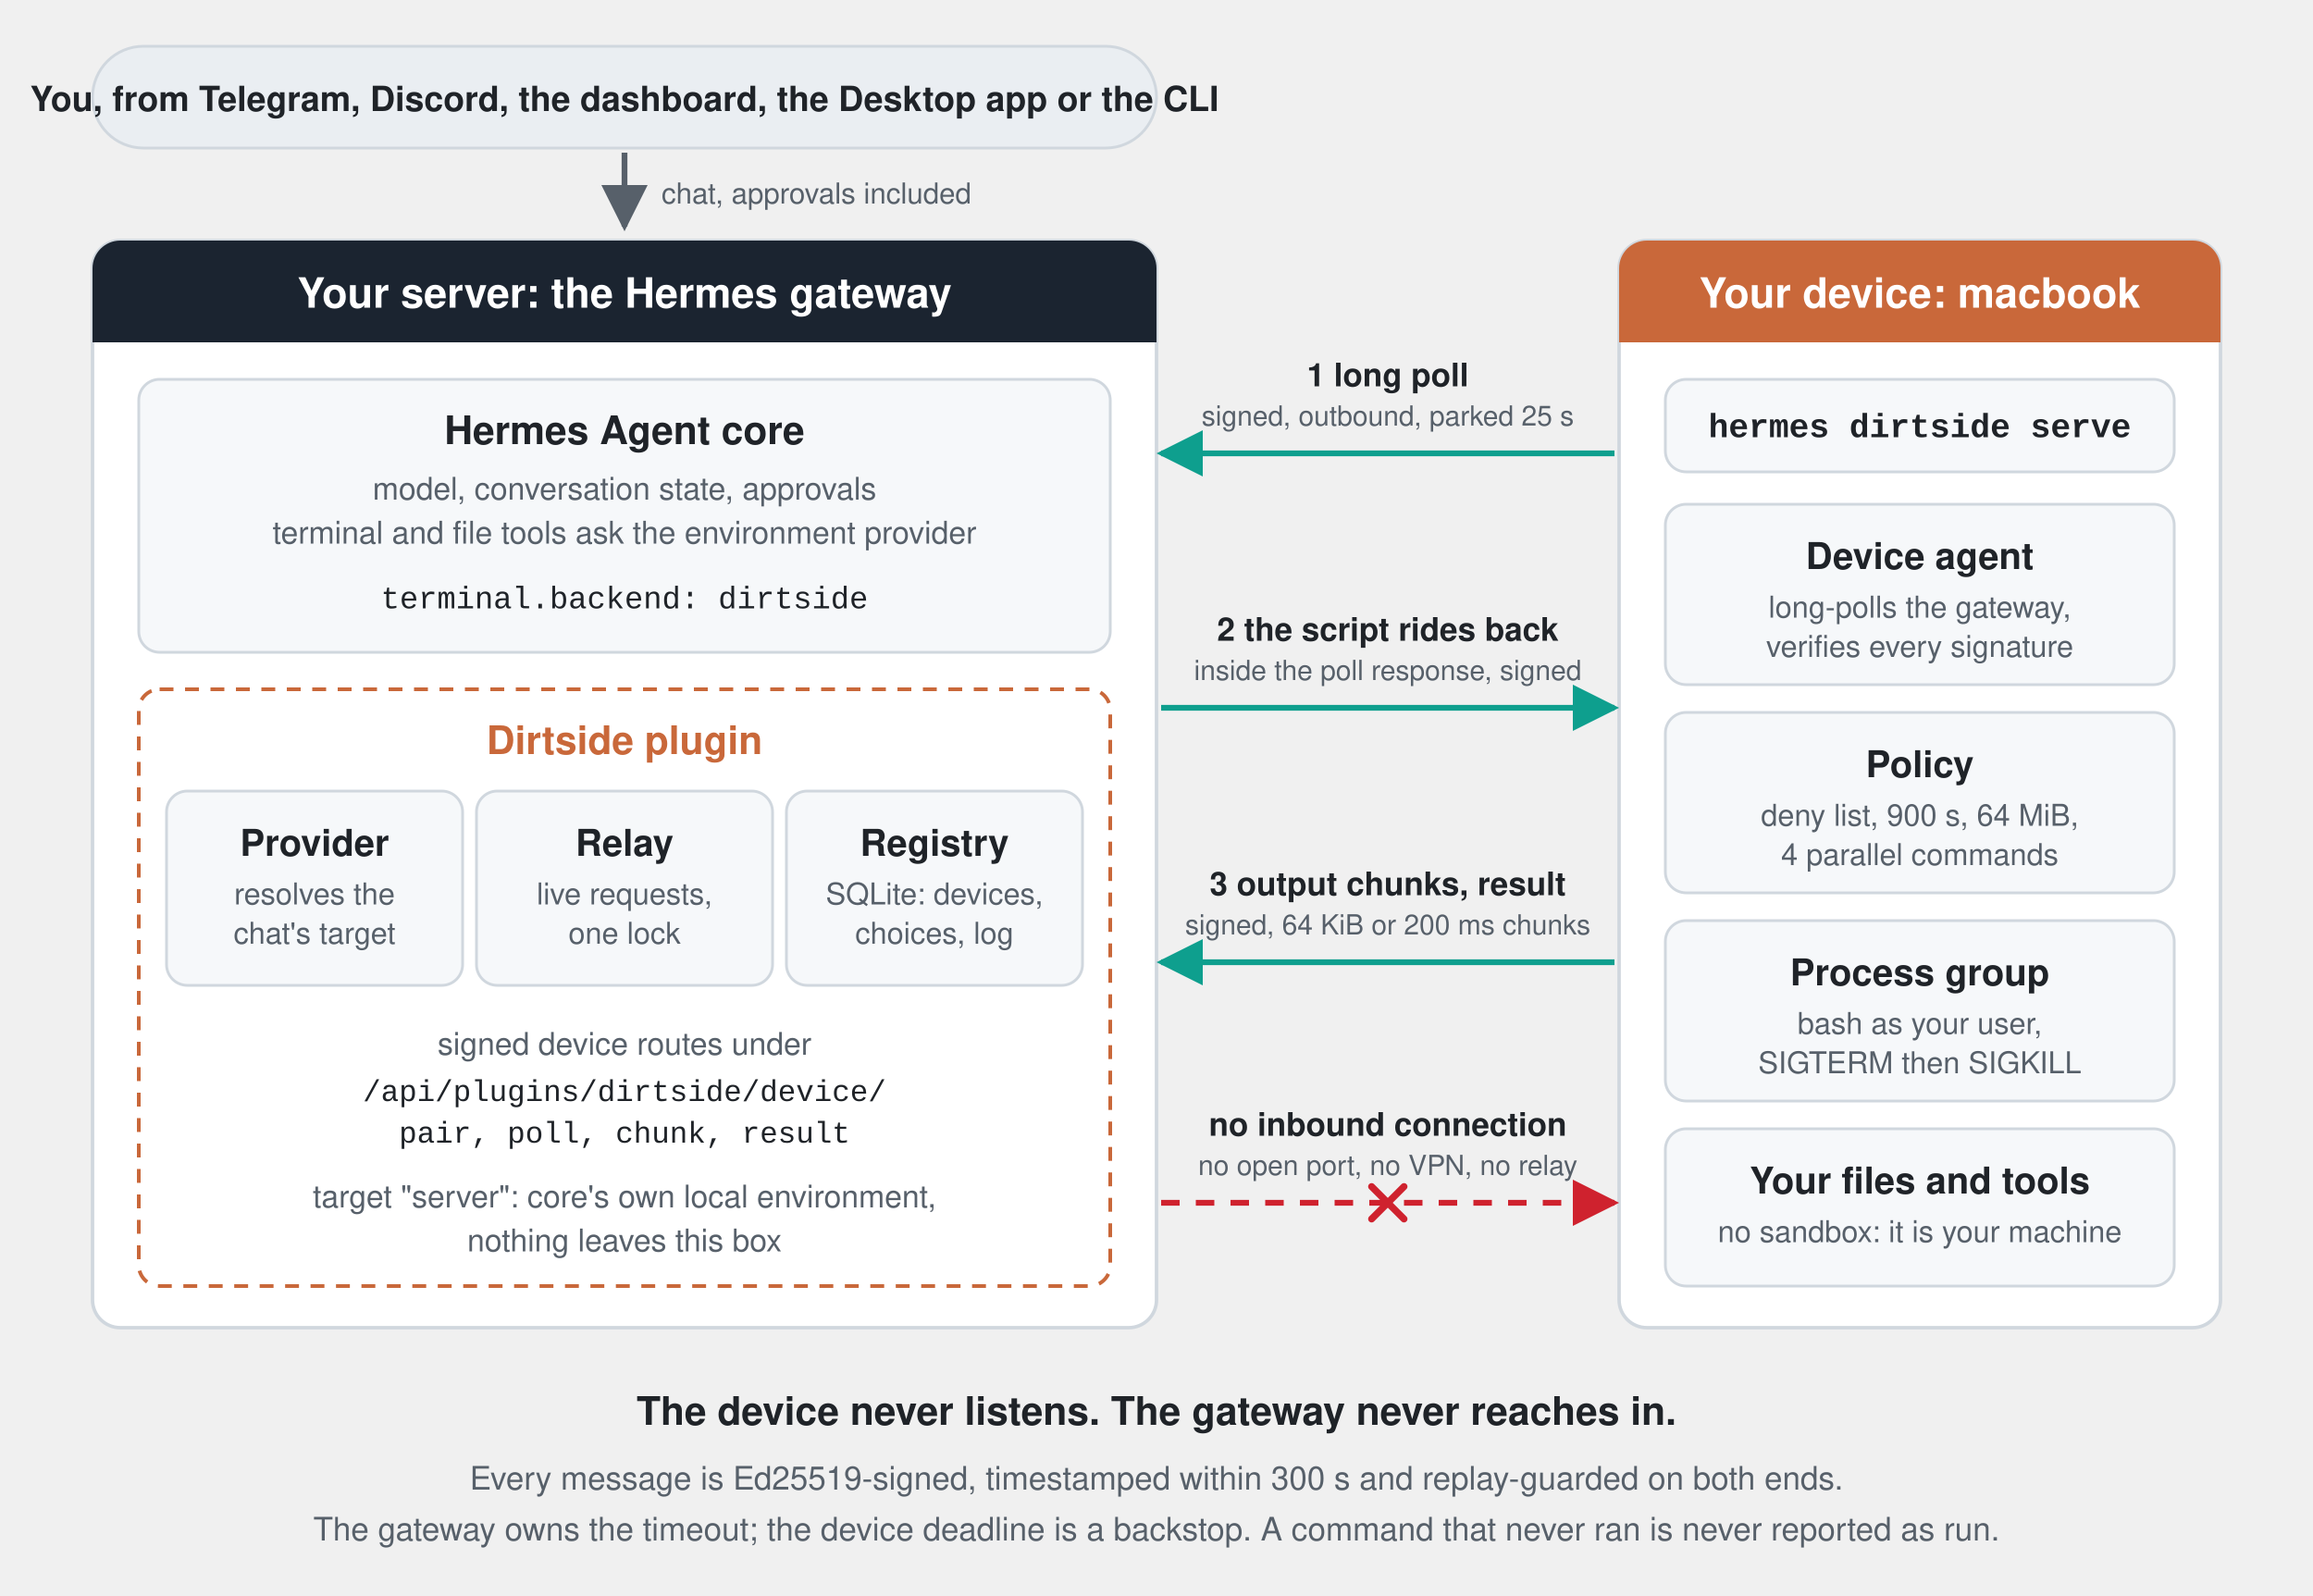
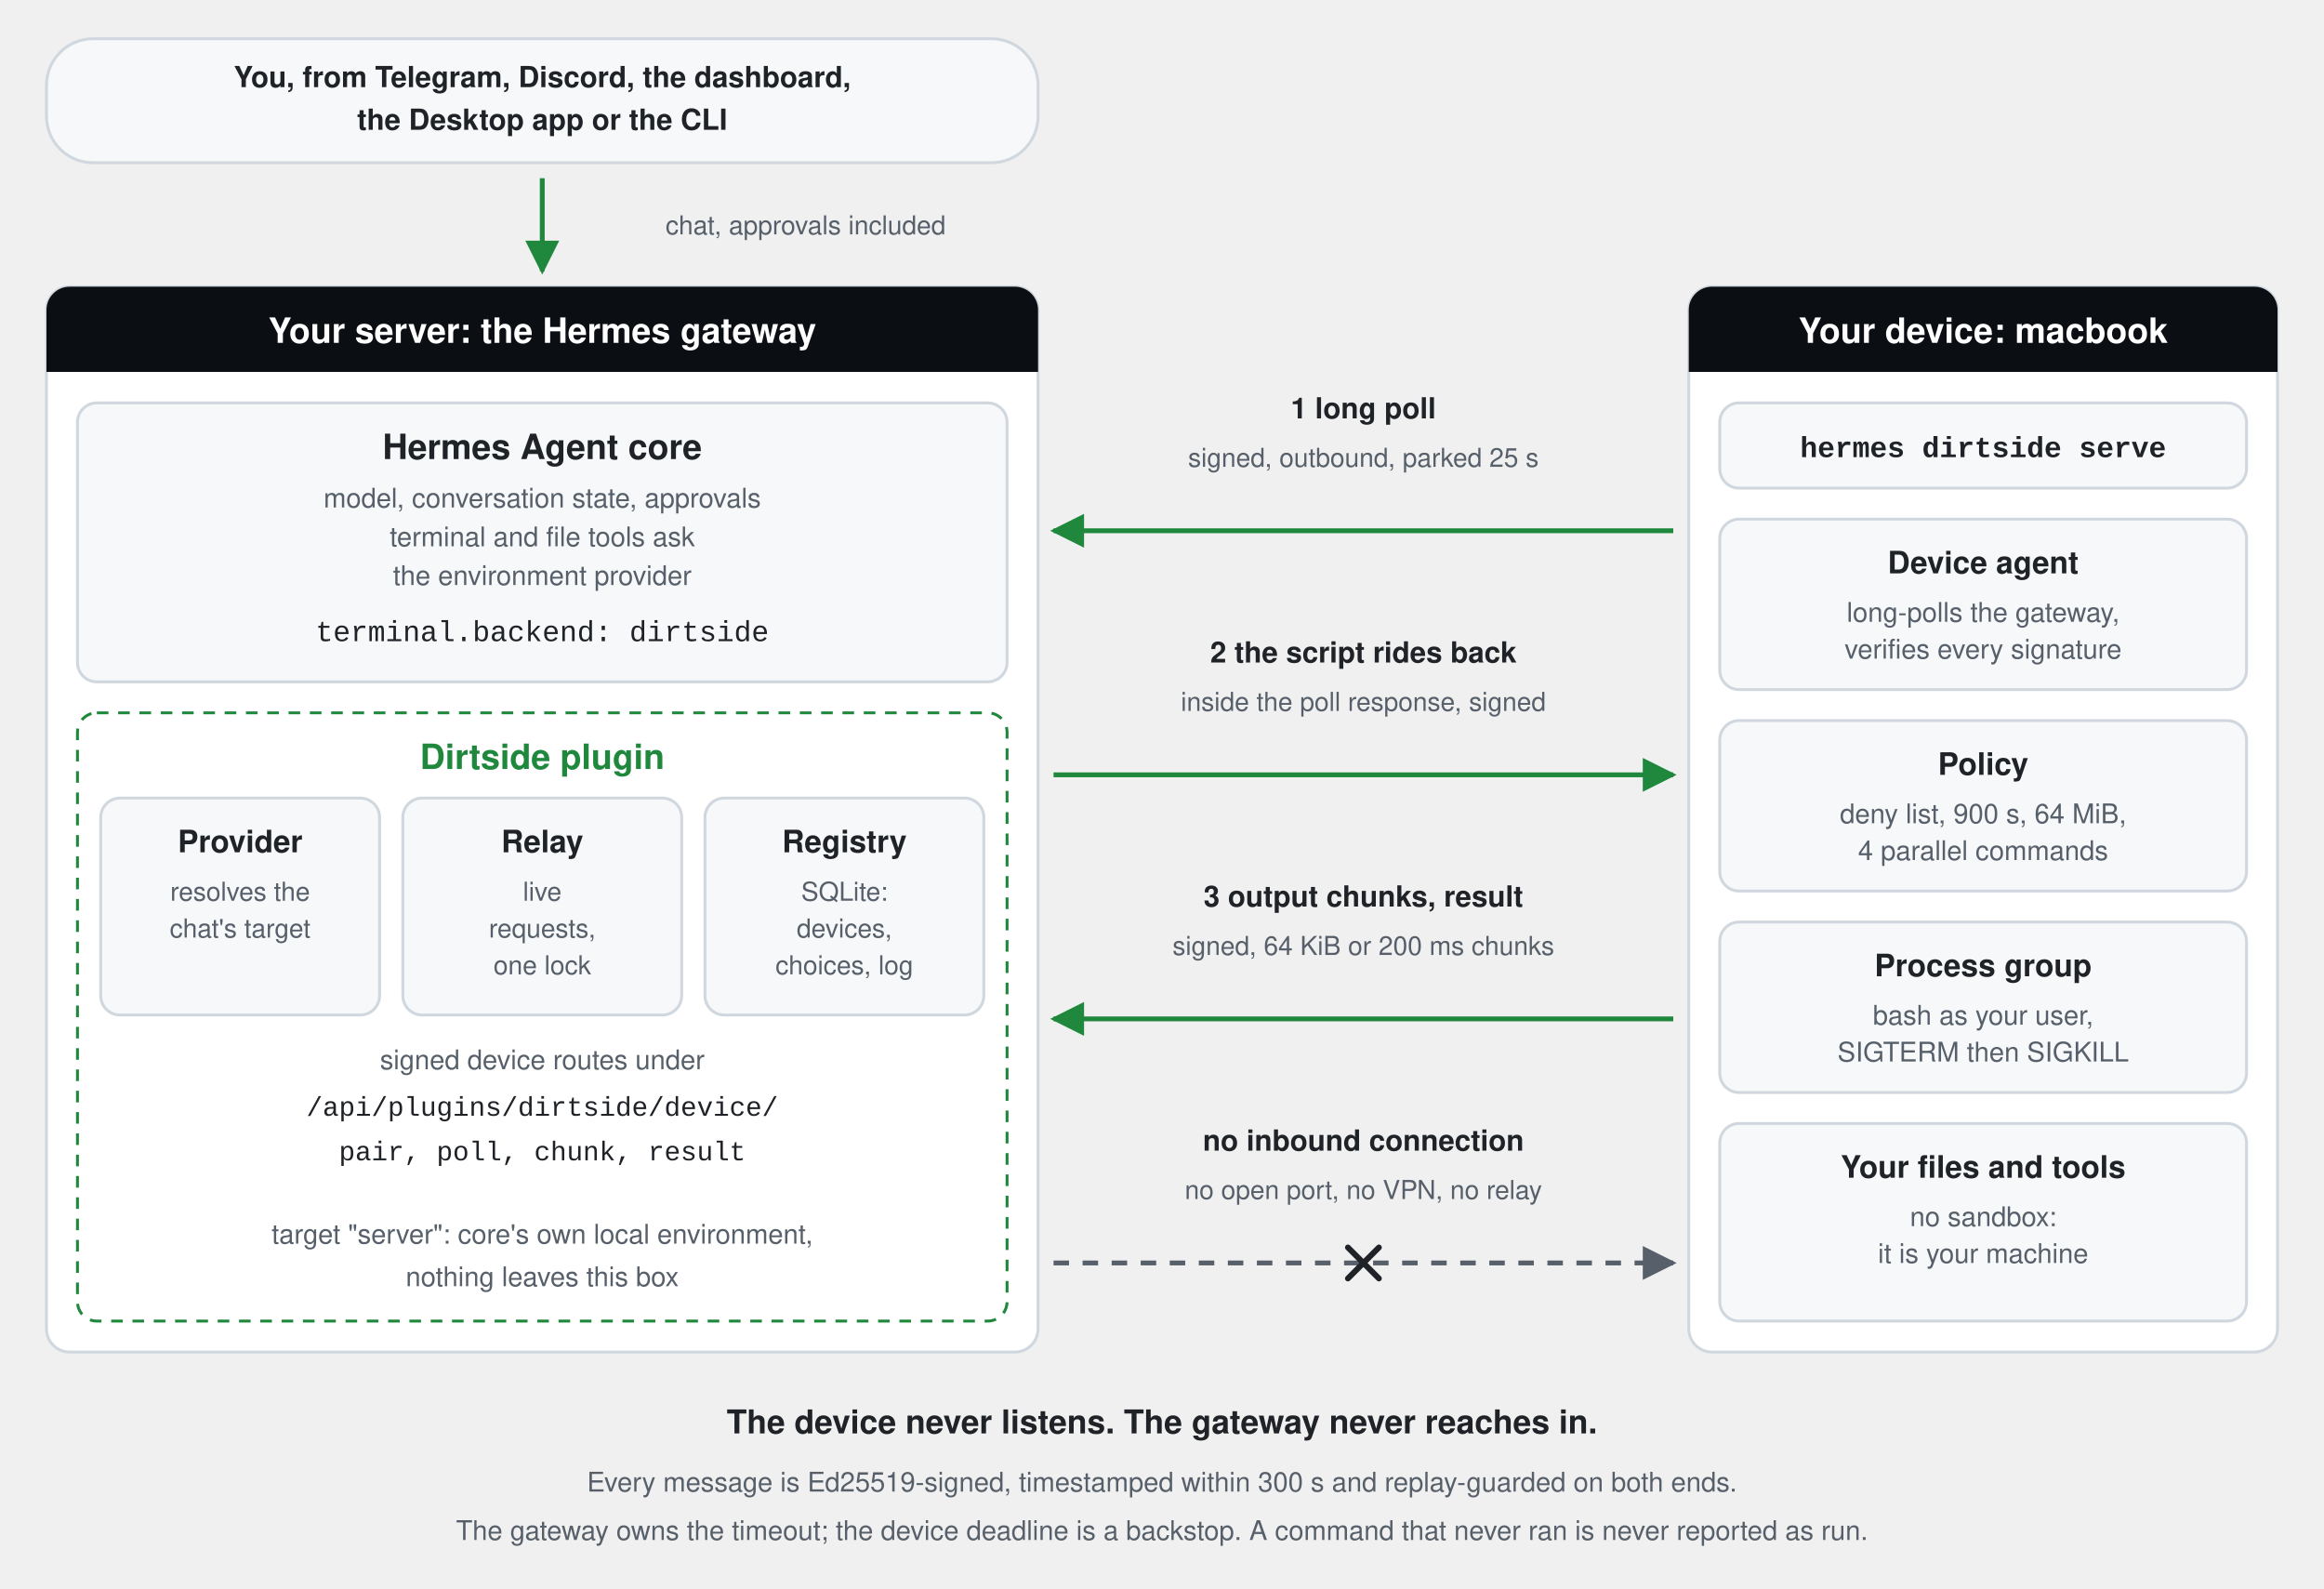
- <svg xmlns="http://www.w3.org/2000/svg" viewBox="0 0 1000 690" width="1000" height="690" role="img" aria-label="Dirtside architecture: the Hermes gateway with the Dirtside plugin, and a device agent that only dials out">
+ <svg xmlns="http://www.w3.org/2000/svg" viewBox="0 0 1200 820" width="1200" height="820" role="img" aria-label="Dirtside architecture: the Hermes gateway with the Dirtside plugin, and a device agent that only dials out">
  <defs>
-     <marker id="arrow-teal" viewBox="0 0 10 10" refX="9" refY="5" markerWidth="8" markerHeight="8" orient="auto-start-reverse">
-       <path d="M0 0 L10 5 L0 10 z" fill="#0E9F8E" />
+     <marker id="arrow-green" viewBox="0 0 10 10" refX="9" refY="5" markerWidth="7" markerHeight="7" orient="auto-start-reverse">
+       <path d="M0 0 L10 5 L0 10 z" fill="#1F883D" />
    </marker>
-     <marker id="arrow-red" viewBox="0 0 10 10" refX="9" refY="5" markerWidth="8" markerHeight="8" orient="auto-start-reverse">
-       <path d="M0 0 L10 5 L0 10 z" fill="#CF222E" />
-     </marker>
-     <marker id="arrow-text" viewBox="0 0 10 10" refX="9" refY="5" markerWidth="8" markerHeight="8" orient="auto-start-reverse">
+     <marker id="arrow-muted" viewBox="0 0 10 10" refX="9" refY="5" markerWidth="7" markerHeight="7" orient="auto-start-reverse">
      <path d="M0 0 L10 5 L0 10 z" fill="#57606A" />
    </marker>
  </defs>
-   <rect x="40" y="20" width="460" height="44" rx="22" fill="#EAEEF2" stroke="#D0D7DE" stroke-width="1.2" />
-   <text x="270" y="48" text-anchor="middle" font-family="-apple-system, BlinkMacSystemFont, 'Segoe UI', Helvetica, Arial, sans-serif" font-size="15" font-weight="600" fill="#1F2328">You, from Telegram, Discord, the dashboard, the Desktop app or the CLI</text>
-   <line x1="270" y1="66" x2="270" y2="98" stroke="#57606A" stroke-width="2.5" marker-end="url(#arrow-text)" />
-   <text x="286" y="88" font-family="-apple-system, BlinkMacSystemFont, 'Segoe UI', Helvetica, Arial, sans-serif" font-size="12.5" fill="#57606A">chat, approvals included</text>
-   <rect x="40" y="104" width="460" height="470" rx="12" fill="#FFFFFF" stroke="#D0D7DE" stroke-width="1.5" />
-   <path d="M40 116 a12 12 0 0 1 12 -12 h436 a12 12 0 0 1 12 12 v32 h-460 z" fill="#1B2430" />
-   <text x="270.0" y="133" text-anchor="middle" font-family="-apple-system, BlinkMacSystemFont, 'Segoe UI', Helvetica, Arial, sans-serif" font-size="18" font-weight="700" fill="#FFFFFF">Your server: the Hermes gateway</text>
-   <rect x="60" y="164" width="420" height="118" rx="9" fill="#F6F8FA" stroke="#D0D7DE" stroke-width="1.2" />
-   <text x="270" y="192" text-anchor="middle" font-family="-apple-system, BlinkMacSystemFont, 'Segoe UI', Helvetica, Arial, sans-serif" font-size="17" font-weight="700" fill="#1F2328">Hermes Agent core</text>
-   <text x="270" y="216" text-anchor="middle" font-family="-apple-system, BlinkMacSystemFont, 'Segoe UI', Helvetica, Arial, sans-serif" font-size="13.5" fill="#57606A">model, conversation state, approvals</text>
-   <text x="270" y="235" text-anchor="middle" font-family="-apple-system, BlinkMacSystemFont, 'Segoe UI', Helvetica, Arial, sans-serif" font-size="13.5" fill="#57606A">terminal and file tools ask the environment provider</text>
-   <text x="270" y="263" text-anchor="middle" font-family="ui-monospace, SFMono-Regular, Menlo, Consolas, 'Liberation Mono', monospace" font-size="13.5" fill="#1F2328">terminal.backend: dirtside</text>
-   <rect x="60" y="298" width="420" height="258" rx="9" fill="none" stroke="#C9683A" stroke-width="1.6" stroke-dasharray="6 5" />
-   <text x="270" y="326" text-anchor="middle" font-family="-apple-system, BlinkMacSystemFont, 'Segoe UI', Helvetica, Arial, sans-serif" font-size="17" font-weight="700" fill="#C9683A">Dirtside plugin</text>
-   <rect x="72" y="342" width="128" height="84" rx="9" fill="#F6F8FA" stroke="#D0D7DE" stroke-width="1.2" />
-   <text x="136.0" y="370" text-anchor="middle" font-family="-apple-system, BlinkMacSystemFont, 'Segoe UI', Helvetica, Arial, sans-serif" font-size="16" font-weight="700" fill="#1F2328">Provider</text>
-   <text x="136.0" y="391" text-anchor="middle" font-family="-apple-system, BlinkMacSystemFont, 'Segoe UI', Helvetica, Arial, sans-serif" font-size="13" fill="#57606A">resolves the</text>
-   <text x="136.0" y="408" text-anchor="middle" font-family="-apple-system, BlinkMacSystemFont, 'Segoe UI', Helvetica, Arial, sans-serif" font-size="13" fill="#57606A">chat's target</text>
-   <rect x="206" y="342" width="128" height="84" rx="9" fill="#F6F8FA" stroke="#D0D7DE" stroke-width="1.2" />
-   <text x="270.0" y="370" text-anchor="middle" font-family="-apple-system, BlinkMacSystemFont, 'Segoe UI', Helvetica, Arial, sans-serif" font-size="16" font-weight="700" fill="#1F2328">Relay</text>
-   <text x="270.0" y="391" text-anchor="middle" font-family="-apple-system, BlinkMacSystemFont, 'Segoe UI', Helvetica, Arial, sans-serif" font-size="13" fill="#57606A">live requests,</text>
-   <text x="270.0" y="408" text-anchor="middle" font-family="-apple-system, BlinkMacSystemFont, 'Segoe UI', Helvetica, Arial, sans-serif" font-size="13" fill="#57606A">one lock</text>
-   <rect x="340" y="342" width="128" height="84" rx="9" fill="#F6F8FA" stroke="#D0D7DE" stroke-width="1.2" />
-   <text x="404.0" y="370" text-anchor="middle" font-family="-apple-system, BlinkMacSystemFont, 'Segoe UI', Helvetica, Arial, sans-serif" font-size="16" font-weight="700" fill="#1F2328">Registry</text>
-   <text x="404.0" y="391" text-anchor="middle" font-family="-apple-system, BlinkMacSystemFont, 'Segoe UI', Helvetica, Arial, sans-serif" font-size="13" fill="#57606A">SQLite: devices,</text>
-   <text x="404.0" y="408" text-anchor="middle" font-family="-apple-system, BlinkMacSystemFont, 'Segoe UI', Helvetica, Arial, sans-serif" font-size="13" fill="#57606A">choices, log</text>
-   <text x="270" y="456" text-anchor="middle" font-family="-apple-system, BlinkMacSystemFont, 'Segoe UI', Helvetica, Arial, sans-serif" font-size="13.5" fill="#57606A">signed device routes under</text>
-   <text x="270" y="476" text-anchor="middle" font-family="ui-monospace, SFMono-Regular, Menlo, Consolas, 'Liberation Mono', monospace" font-size="13" fill="#1F2328">/api/plugins/dirtside/device/</text>
-   <text x="270" y="494" text-anchor="middle" font-family="ui-monospace, SFMono-Regular, Menlo, Consolas, 'Liberation Mono', monospace" font-size="13" fill="#1F2328">pair, poll, chunk, result</text>
-   <text x="270" y="522" text-anchor="middle" font-family="-apple-system, BlinkMacSystemFont, 'Segoe UI', Helvetica, Arial, sans-serif" font-size="13.5" fill="#57606A">target "server": core's own local environment,</text>
-   <text x="270" y="541" text-anchor="middle" font-family="-apple-system, BlinkMacSystemFont, 'Segoe UI', Helvetica, Arial, sans-serif" font-size="13.5" fill="#57606A">nothing leaves this box</text>
-   <rect x="700" y="104" width="260" height="470" rx="12" fill="#FFFFFF" stroke="#D0D7DE" stroke-width="1.5" />
-   <path d="M700 116 a12 12 0 0 1 12 -12 h236 a12 12 0 0 1 12 12 v32 h-260 z" fill="#C9683A" />
-   <text x="830.0" y="133" text-anchor="middle" font-family="-apple-system, BlinkMacSystemFont, 'Segoe UI', Helvetica, Arial, sans-serif" font-size="18" font-weight="700" fill="#FFFFFF">Your device: macbook</text>
-   <rect x="720" y="164" width="220" height="40" rx="9" fill="#F6F8FA" stroke="#D0D7DE" stroke-width="1.2" />
-   <text x="830.0" y="189.0" text-anchor="middle" font-family="ui-monospace, SFMono-Regular, Menlo, Consolas, 'Liberation Mono', monospace" font-size="14.5" font-weight="700" fill="#1F2328">hermes dirtside serve</text>
-   <rect x="720" y="218" width="220" height="78" rx="9" fill="#F6F8FA" stroke="#D0D7DE" stroke-width="1.2" />
-   <text x="830.0" y="246" text-anchor="middle" font-family="-apple-system, BlinkMacSystemFont, 'Segoe UI', Helvetica, Arial, sans-serif" font-size="16" font-weight="700" fill="#1F2328">Device agent</text>
-   <text x="830.0" y="267" text-anchor="middle" font-family="-apple-system, BlinkMacSystemFont, 'Segoe UI', Helvetica, Arial, sans-serif" font-size="13" fill="#57606A">long-polls the gateway,</text>
-   <text x="830.0" y="284" text-anchor="middle" font-family="-apple-system, BlinkMacSystemFont, 'Segoe UI', Helvetica, Arial, sans-serif" font-size="13" fill="#57606A">verifies every signature</text>
-   <rect x="720" y="308" width="220" height="78" rx="9" fill="#F6F8FA" stroke="#D0D7DE" stroke-width="1.2" />
-   <text x="830.0" y="336" text-anchor="middle" font-family="-apple-system, BlinkMacSystemFont, 'Segoe UI', Helvetica, Arial, sans-serif" font-size="16" font-weight="700" fill="#1F2328">Policy</text>
-   <text x="830.0" y="357" text-anchor="middle" font-family="-apple-system, BlinkMacSystemFont, 'Segoe UI', Helvetica, Arial, sans-serif" font-size="13" fill="#57606A">deny list, 900 s, 64 MiB,</text>
-   <text x="830.0" y="374" text-anchor="middle" font-family="-apple-system, BlinkMacSystemFont, 'Segoe UI', Helvetica, Arial, sans-serif" font-size="13" fill="#57606A">4 parallel commands</text>
-   <rect x="720" y="398" width="220" height="78" rx="9" fill="#F6F8FA" stroke="#D0D7DE" stroke-width="1.2" />
-   <text x="830.0" y="426" text-anchor="middle" font-family="-apple-system, BlinkMacSystemFont, 'Segoe UI', Helvetica, Arial, sans-serif" font-size="16" font-weight="700" fill="#1F2328">Process group</text>
-   <text x="830.0" y="447" text-anchor="middle" font-family="-apple-system, BlinkMacSystemFont, 'Segoe UI', Helvetica, Arial, sans-serif" font-size="13" fill="#57606A">bash as your user,</text>
-   <text x="830.0" y="464" text-anchor="middle" font-family="-apple-system, BlinkMacSystemFont, 'Segoe UI', Helvetica, Arial, sans-serif" font-size="13" fill="#57606A">SIGTERM then SIGKILL</text>
-   <rect x="720" y="488" width="220" height="68" rx="9" fill="#F6F8FA" stroke="#D0D7DE" stroke-width="1.2" />
-   <text x="830.0" y="516" text-anchor="middle" font-family="-apple-system, BlinkMacSystemFont, 'Segoe UI', Helvetica, Arial, sans-serif" font-size="16" font-weight="700" fill="#1F2328">Your files and tools</text>
-   <text x="830.0" y="537" text-anchor="middle" font-family="-apple-system, BlinkMacSystemFont, 'Segoe UI', Helvetica, Arial, sans-serif" font-size="13" fill="#57606A">no sandbox: it is your machine</text>
-   <line x1="698" y1="196" x2="502" y2="196" stroke="#0E9F8E" stroke-width="2.5" marker-end="url(#arrow-teal)" />
-   <text x="600.0" y="167" text-anchor="middle" font-family="-apple-system, BlinkMacSystemFont, 'Segoe UI', Helvetica, Arial, sans-serif" font-size="14" font-weight="700" fill="#1F2328">1  long poll</text>
-   <text x="600.0" y="184" text-anchor="middle" font-family="-apple-system, BlinkMacSystemFont, 'Segoe UI', Helvetica, Arial, sans-serif" font-size="12" fill="#57606A">signed, outbound, parked 25 s</text>
-   <line x1="502" y1="306" x2="698" y2="306" stroke="#0E9F8E" stroke-width="2.5" marker-end="url(#arrow-teal)" />
-   <text x="600.0" y="277" text-anchor="middle" font-family="-apple-system, BlinkMacSystemFont, 'Segoe UI', Helvetica, Arial, sans-serif" font-size="14" font-weight="700" fill="#1F2328">2  the script rides back</text>
-   <text x="600.0" y="294" text-anchor="middle" font-family="-apple-system, BlinkMacSystemFont, 'Segoe UI', Helvetica, Arial, sans-serif" font-size="12" fill="#57606A">inside the poll response, signed</text>
-   <line x1="698" y1="416" x2="502" y2="416" stroke="#0E9F8E" stroke-width="2.5" marker-end="url(#arrow-teal)" />
-   <text x="600.0" y="387" text-anchor="middle" font-family="-apple-system, BlinkMacSystemFont, 'Segoe UI', Helvetica, Arial, sans-serif" font-size="14" font-weight="700" fill="#1F2328">3  output chunks, result</text>
-   <text x="600.0" y="404" text-anchor="middle" font-family="-apple-system, BlinkMacSystemFont, 'Segoe UI', Helvetica, Arial, sans-serif" font-size="12" fill="#57606A">signed, 64 KiB or 200 ms chunks</text>
-   <line x1="502" y1="520" x2="698" y2="520" stroke="#CF222E" stroke-width="2.5" marker-end="url(#arrow-red)" stroke-dasharray="8 7" />
-   <line x1="593.0" y1="513" x2="607.0" y2="527" stroke="#CF222E" stroke-width="3" stroke-linecap="round" />
-   <line x1="593.0" y1="527" x2="607.0" y2="513" stroke="#CF222E" stroke-width="3" stroke-linecap="round" />
-   <text x="600.0" y="491" text-anchor="middle" font-family="-apple-system, BlinkMacSystemFont, 'Segoe UI', Helvetica, Arial, sans-serif" font-size="14" font-weight="700" fill="#1F2328">no inbound connection</text>
-   <text x="600.0" y="508" text-anchor="middle" font-family="-apple-system, BlinkMacSystemFont, 'Segoe UI', Helvetica, Arial, sans-serif" font-size="12" fill="#57606A">no open port, no VPN, no relay</text>
-   <text x="500" y="616" text-anchor="middle" font-family="-apple-system, BlinkMacSystemFont, 'Segoe UI', Helvetica, Arial, sans-serif" font-size="17" font-weight="600" fill="#1F2328">The device never listens. The gateway never reaches in.</text>
-   <text x="500" y="644" text-anchor="middle" font-family="-apple-system, BlinkMacSystemFont, 'Segoe UI', Helvetica, Arial, sans-serif" font-size="14" fill="#57606A">Every message is Ed25519-signed, timestamped within 300 s and replay-guarded on both ends.</text>
-   <text x="500" y="666" text-anchor="middle" font-family="-apple-system, BlinkMacSystemFont, 'Segoe UI', Helvetica, Arial, sans-serif" font-size="14" fill="#57606A">The gateway owns the timeout; the device deadline is a backstop. A command that never ran is never reported as run.</text>
+   <rect x="24" y="20" width="512" height="64" rx="24" fill="#F6F8FA" stroke="#D0D7DE" stroke-width="1.5" />
+   <text x="280" y="45" text-anchor="middle" font-family="-apple-system, BlinkMacSystemFont, 'Segoe UI', Helvetica, Arial, sans-serif" font-size="15" font-weight="700" fill="#1F2328">You, from Telegram, Discord, the dashboard,</text>
+   <text x="280" y="67" text-anchor="middle" font-family="-apple-system, BlinkMacSystemFont, 'Segoe UI', Helvetica, Arial, sans-serif" font-size="15" font-weight="700" fill="#1F2328">the Desktop app or the CLI</text>
+   <line x1="280" y1="92" x2="280" y2="140" stroke="#1F883D" stroke-width="2.5" marker-end="url(#arrow-green)" />
+   <text x="416" y="121" text-anchor="middle" font-family="-apple-system, BlinkMacSystemFont, 'Segoe UI', Helvetica, Arial, sans-serif" font-size="13.5" fill="#57606A">chat, approvals included</text>
+   <rect x="24" y="148" width="512" height="550" rx="12" fill="#FFFFFF" stroke="#D0D7DE" stroke-width="1.5" />
+   <path d="M24 160 a12 12 0 0 1 12 -12 h488 a12 12 0 0 1 12 12 v32 h-512 z" fill="#0B0F14" />
+   <text x="280.0" y="177" text-anchor="middle" font-family="-apple-system, BlinkMacSystemFont, 'Segoe UI', Helvetica, Arial, sans-serif" font-size="18" font-weight="700" fill="#FFFFFF">Your server: the Hermes gateway</text>
+   <rect x="40" y="208" width="480" height="144" rx="10" fill="#F6F8FA" stroke="#D0D7DE" stroke-width="1.5" />
+   <text x="280" y="237" text-anchor="middle" font-family="-apple-system, BlinkMacSystemFont, 'Segoe UI', Helvetica, Arial, sans-serif" font-size="18" font-weight="700" fill="#1F2328">Hermes Agent core</text>
+   <text x="280" y="262" text-anchor="middle" font-family="-apple-system, BlinkMacSystemFont, 'Segoe UI', Helvetica, Arial, sans-serif" font-size="14" fill="#57606A">model, conversation state, approvals</text>
+   <text x="280" y="282" text-anchor="middle" font-family="-apple-system, BlinkMacSystemFont, 'Segoe UI', Helvetica, Arial, sans-serif" font-size="14" fill="#57606A">terminal and file tools ask</text>
+   <text x="280" y="302" text-anchor="middle" font-family="-apple-system, BlinkMacSystemFont, 'Segoe UI', Helvetica, Arial, sans-serif" font-size="14" fill="#57606A">the environment provider</text>
+   <text x="280" y="331" text-anchor="middle" font-family="ui-monospace, SFMono-Regular, Menlo, Consolas, 'Liberation Mono', monospace" font-size="15" fill="#1F2328">terminal.backend: dirtside</text>
+   <rect x="40" y="368" width="480" height="314" rx="10" fill="none" stroke="#1F883D" stroke-width="1.5" stroke-dasharray="6 5" />
+   <text x="280" y="397" text-anchor="middle" font-family="-apple-system, BlinkMacSystemFont, 'Segoe UI', Helvetica, Arial, sans-serif" font-size="18" font-weight="700" fill="#1F883D">Dirtside plugin</text>
+   <rect x="52" y="412" width="144" height="112" rx="10" fill="#F6F8FA" stroke="#D0D7DE" stroke-width="1.5" />
+   <text x="124.0" y="440" text-anchor="middle" font-family="-apple-system, BlinkMacSystemFont, 'Segoe UI', Helvetica, Arial, sans-serif" font-size="16" font-weight="700" fill="#1F2328">Provider</text>
+   <text x="124.0" y="465" text-anchor="middle" font-family="-apple-system, BlinkMacSystemFont, 'Segoe UI', Helvetica, Arial, sans-serif" font-size="13.5" fill="#57606A">resolves the</text>
+   <text x="124.0" y="484" text-anchor="middle" font-family="-apple-system, BlinkMacSystemFont, 'Segoe UI', Helvetica, Arial, sans-serif" font-size="13.5" fill="#57606A">chat's target</text>
+   <rect x="208" y="412" width="144" height="112" rx="10" fill="#F6F8FA" stroke="#D0D7DE" stroke-width="1.5" />
+   <text x="280.0" y="440" text-anchor="middle" font-family="-apple-system, BlinkMacSystemFont, 'Segoe UI', Helvetica, Arial, sans-serif" font-size="16" font-weight="700" fill="#1F2328">Relay</text>
+   <text x="280.0" y="465" text-anchor="middle" font-family="-apple-system, BlinkMacSystemFont, 'Segoe UI', Helvetica, Arial, sans-serif" font-size="13.5" fill="#57606A">live</text>
+   <text x="280.0" y="484" text-anchor="middle" font-family="-apple-system, BlinkMacSystemFont, 'Segoe UI', Helvetica, Arial, sans-serif" font-size="13.5" fill="#57606A">requests,</text>
+   <text x="280.0" y="503" text-anchor="middle" font-family="-apple-system, BlinkMacSystemFont, 'Segoe UI', Helvetica, Arial, sans-serif" font-size="13.5" fill="#57606A">one lock</text>
+   <rect x="364" y="412" width="144" height="112" rx="10" fill="#F6F8FA" stroke="#D0D7DE" stroke-width="1.5" />
+   <text x="436.0" y="440" text-anchor="middle" font-family="-apple-system, BlinkMacSystemFont, 'Segoe UI', Helvetica, Arial, sans-serif" font-size="16" font-weight="700" fill="#1F2328">Registry</text>
+   <text x="436.0" y="465" text-anchor="middle" font-family="-apple-system, BlinkMacSystemFont, 'Segoe UI', Helvetica, Arial, sans-serif" font-size="13.5" fill="#57606A">SQLite:</text>
+   <text x="436.0" y="484" text-anchor="middle" font-family="-apple-system, BlinkMacSystemFont, 'Segoe UI', Helvetica, Arial, sans-serif" font-size="13.5" fill="#57606A">devices,</text>
+   <text x="436.0" y="503" text-anchor="middle" font-family="-apple-system, BlinkMacSystemFont, 'Segoe UI', Helvetica, Arial, sans-serif" font-size="13.5" fill="#57606A">choices, log</text>
+   <text x="280" y="552" text-anchor="middle" font-family="-apple-system, BlinkMacSystemFont, 'Segoe UI', Helvetica, Arial, sans-serif" font-size="14" fill="#57606A">signed device routes under</text>
+   <text x="280" y="576" text-anchor="middle" font-family="ui-monospace, SFMono-Regular, Menlo, Consolas, 'Liberation Mono', monospace" font-size="14" fill="#1F2328">/api/plugins/dirtside/device/</text>
+   <text x="280" y="599" text-anchor="middle" font-family="ui-monospace, SFMono-Regular, Menlo, Consolas, 'Liberation Mono', monospace" font-size="14" fill="#1F2328">pair, poll, chunk, result</text>
+   <text x="280" y="642" text-anchor="middle" font-family="-apple-system, BlinkMacSystemFont, 'Segoe UI', Helvetica, Arial, sans-serif" font-size="14" fill="#57606A">target "server": core's own local environment,</text>
+   <text x="280" y="664" text-anchor="middle" font-family="-apple-system, BlinkMacSystemFont, 'Segoe UI', Helvetica, Arial, sans-serif" font-size="14" fill="#57606A">nothing leaves this box</text>
+   <rect x="872" y="148" width="304" height="550" rx="12" fill="#FFFFFF" stroke="#D0D7DE" stroke-width="1.5" />
+   <path d="M872 160 a12 12 0 0 1 12 -12 h280 a12 12 0 0 1 12 12 v32 h-304 z" fill="#0B0F14" />
+   <text x="1024.0" y="177" text-anchor="middle" font-family="-apple-system, BlinkMacSystemFont, 'Segoe UI', Helvetica, Arial, sans-serif" font-size="18" font-weight="700" fill="#FFFFFF">Your device: macbook</text>
+   <rect x="888" y="208" width="272" height="44" rx="10" fill="#F6F8FA" stroke="#D0D7DE" stroke-width="1.5" />
+   <text x="1024" y="236" text-anchor="middle" font-family="ui-monospace, SFMono-Regular, Menlo, Consolas, 'Liberation Mono', monospace" font-size="15" font-weight="700" fill="#1F2328">hermes dirtside serve</text>
+   <rect x="888" y="268" width="272" height="88" rx="10" fill="#F6F8FA" stroke="#D0D7DE" stroke-width="1.5" />
+   <text x="1024.0" y="296" text-anchor="middle" font-family="-apple-system, BlinkMacSystemFont, 'Segoe UI', Helvetica, Arial, sans-serif" font-size="16" font-weight="700" fill="#1F2328">Device agent</text>
+   <text x="1024.0" y="321" text-anchor="middle" font-family="-apple-system, BlinkMacSystemFont, 'Segoe UI', Helvetica, Arial, sans-serif" font-size="14" fill="#57606A">long-polls the gateway,</text>
+   <text x="1024.0" y="340" text-anchor="middle" font-family="-apple-system, BlinkMacSystemFont, 'Segoe UI', Helvetica, Arial, sans-serif" font-size="14" fill="#57606A">verifies every signature</text>
+   <rect x="888" y="372" width="272" height="88" rx="10" fill="#F6F8FA" stroke="#D0D7DE" stroke-width="1.5" />
+   <text x="1024.0" y="400" text-anchor="middle" font-family="-apple-system, BlinkMacSystemFont, 'Segoe UI', Helvetica, Arial, sans-serif" font-size="16" font-weight="700" fill="#1F2328">Policy</text>
+   <text x="1024.0" y="425" text-anchor="middle" font-family="-apple-system, BlinkMacSystemFont, 'Segoe UI', Helvetica, Arial, sans-serif" font-size="14" fill="#57606A">deny list, 900 s, 64 MiB,</text>
+   <text x="1024.0" y="444" text-anchor="middle" font-family="-apple-system, BlinkMacSystemFont, 'Segoe UI', Helvetica, Arial, sans-serif" font-size="14" fill="#57606A">4 parallel commands</text>
+   <rect x="888" y="476" width="272" height="88" rx="10" fill="#F6F8FA" stroke="#D0D7DE" stroke-width="1.5" />
+   <text x="1024.0" y="504" text-anchor="middle" font-family="-apple-system, BlinkMacSystemFont, 'Segoe UI', Helvetica, Arial, sans-serif" font-size="16" font-weight="700" fill="#1F2328">Process group</text>
+   <text x="1024.0" y="529" text-anchor="middle" font-family="-apple-system, BlinkMacSystemFont, 'Segoe UI', Helvetica, Arial, sans-serif" font-size="14" fill="#57606A">bash as your user,</text>
+   <text x="1024.0" y="548" text-anchor="middle" font-family="-apple-system, BlinkMacSystemFont, 'Segoe UI', Helvetica, Arial, sans-serif" font-size="14" fill="#57606A">SIGTERM then SIGKILL</text>
+   <rect x="888" y="580" width="272" height="102" rx="10" fill="#F6F8FA" stroke="#D0D7DE" stroke-width="1.5" />
+   <text x="1024.0" y="608" text-anchor="middle" font-family="-apple-system, BlinkMacSystemFont, 'Segoe UI', Helvetica, Arial, sans-serif" font-size="16" font-weight="700" fill="#1F2328">Your files and tools</text>
+   <text x="1024.0" y="633" text-anchor="middle" font-family="-apple-system, BlinkMacSystemFont, 'Segoe UI', Helvetica, Arial, sans-serif" font-size="14" fill="#57606A">no sandbox:</text>
+   <text x="1024.0" y="652" text-anchor="middle" font-family="-apple-system, BlinkMacSystemFont, 'Segoe UI', Helvetica, Arial, sans-serif" font-size="14" fill="#57606A">it is your machine</text>
+   <text x="704" y="216" text-anchor="middle" font-family="-apple-system, BlinkMacSystemFont, 'Segoe UI', Helvetica, Arial, sans-serif" font-size="15" font-weight="700" fill="#1F2328">1  long poll</text>
+   <text x="704" y="241" text-anchor="middle" font-family="-apple-system, BlinkMacSystemFont, 'Segoe UI', Helvetica, Arial, sans-serif" font-size="13.5" fill="#57606A">signed, outbound, parked 25 s</text>
+   <line x1="864" y1="274" x2="544" y2="274" stroke="#1F883D" stroke-width="2.5" marker-end="url(#arrow-green)" />
+   <text x="704" y="342" text-anchor="middle" font-family="-apple-system, BlinkMacSystemFont, 'Segoe UI', Helvetica, Arial, sans-serif" font-size="15" font-weight="700" fill="#1F2328">2  the script rides back</text>
+   <text x="704" y="367" text-anchor="middle" font-family="-apple-system, BlinkMacSystemFont, 'Segoe UI', Helvetica, Arial, sans-serif" font-size="13.5" fill="#57606A">inside the poll response, signed</text>
+   <line x1="544" y1="400" x2="864" y2="400" stroke="#1F883D" stroke-width="2.5" marker-end="url(#arrow-green)" />
+   <text x="704" y="468" text-anchor="middle" font-family="-apple-system, BlinkMacSystemFont, 'Segoe UI', Helvetica, Arial, sans-serif" font-size="15" font-weight="700" fill="#1F2328">3  output chunks, result</text>
+   <text x="704" y="493" text-anchor="middle" font-family="-apple-system, BlinkMacSystemFont, 'Segoe UI', Helvetica, Arial, sans-serif" font-size="13.5" fill="#57606A">signed, 64 KiB or 200 ms chunks</text>
+   <line x1="864" y1="526" x2="544" y2="526" stroke="#1F883D" stroke-width="2.5" marker-end="url(#arrow-green)" />
+   <text x="704" y="594" text-anchor="middle" font-family="-apple-system, BlinkMacSystemFont, 'Segoe UI', Helvetica, Arial, sans-serif" font-size="15" font-weight="700" fill="#1F2328">no inbound connection</text>
+   <text x="704" y="619" text-anchor="middle" font-family="-apple-system, BlinkMacSystemFont, 'Segoe UI', Helvetica, Arial, sans-serif" font-size="13.5" fill="#57606A">no open port, no VPN, no relay</text>
+   <line x1="544" y1="652" x2="864" y2="652" stroke="#57606A" stroke-width="2.5" marker-end="url(#arrow-muted)" stroke-dasharray="8 7" />
+   <path d="M696 644 L712 660 M696 660 L712 644" fill="none" stroke="#1F2328" stroke-width="3" stroke-linecap="round" />
+   <text x="600" y="740" text-anchor="middle" font-family="-apple-system, BlinkMacSystemFont, 'Segoe UI', Helvetica, Arial, sans-serif" font-size="17" font-weight="700" fill="#1F2328">The device never listens. The gateway never reaches in.</text>
+   <text x="600" y="770" text-anchor="middle" font-family="-apple-system, BlinkMacSystemFont, 'Segoe UI', Helvetica, Arial, sans-serif" font-size="14" fill="#57606A">Every message is Ed25519-signed, timestamped within 300 s and replay-guarded on both ends.</text>
+   <text x="600" y="795" text-anchor="middle" font-family="-apple-system, BlinkMacSystemFont, 'Segoe UI', Helvetica, Arial, sans-serif" font-size="14" fill="#57606A">The gateway owns the timeout; the device deadline is a backstop. A command that never ran is never reported as run.</text>
</svg>
